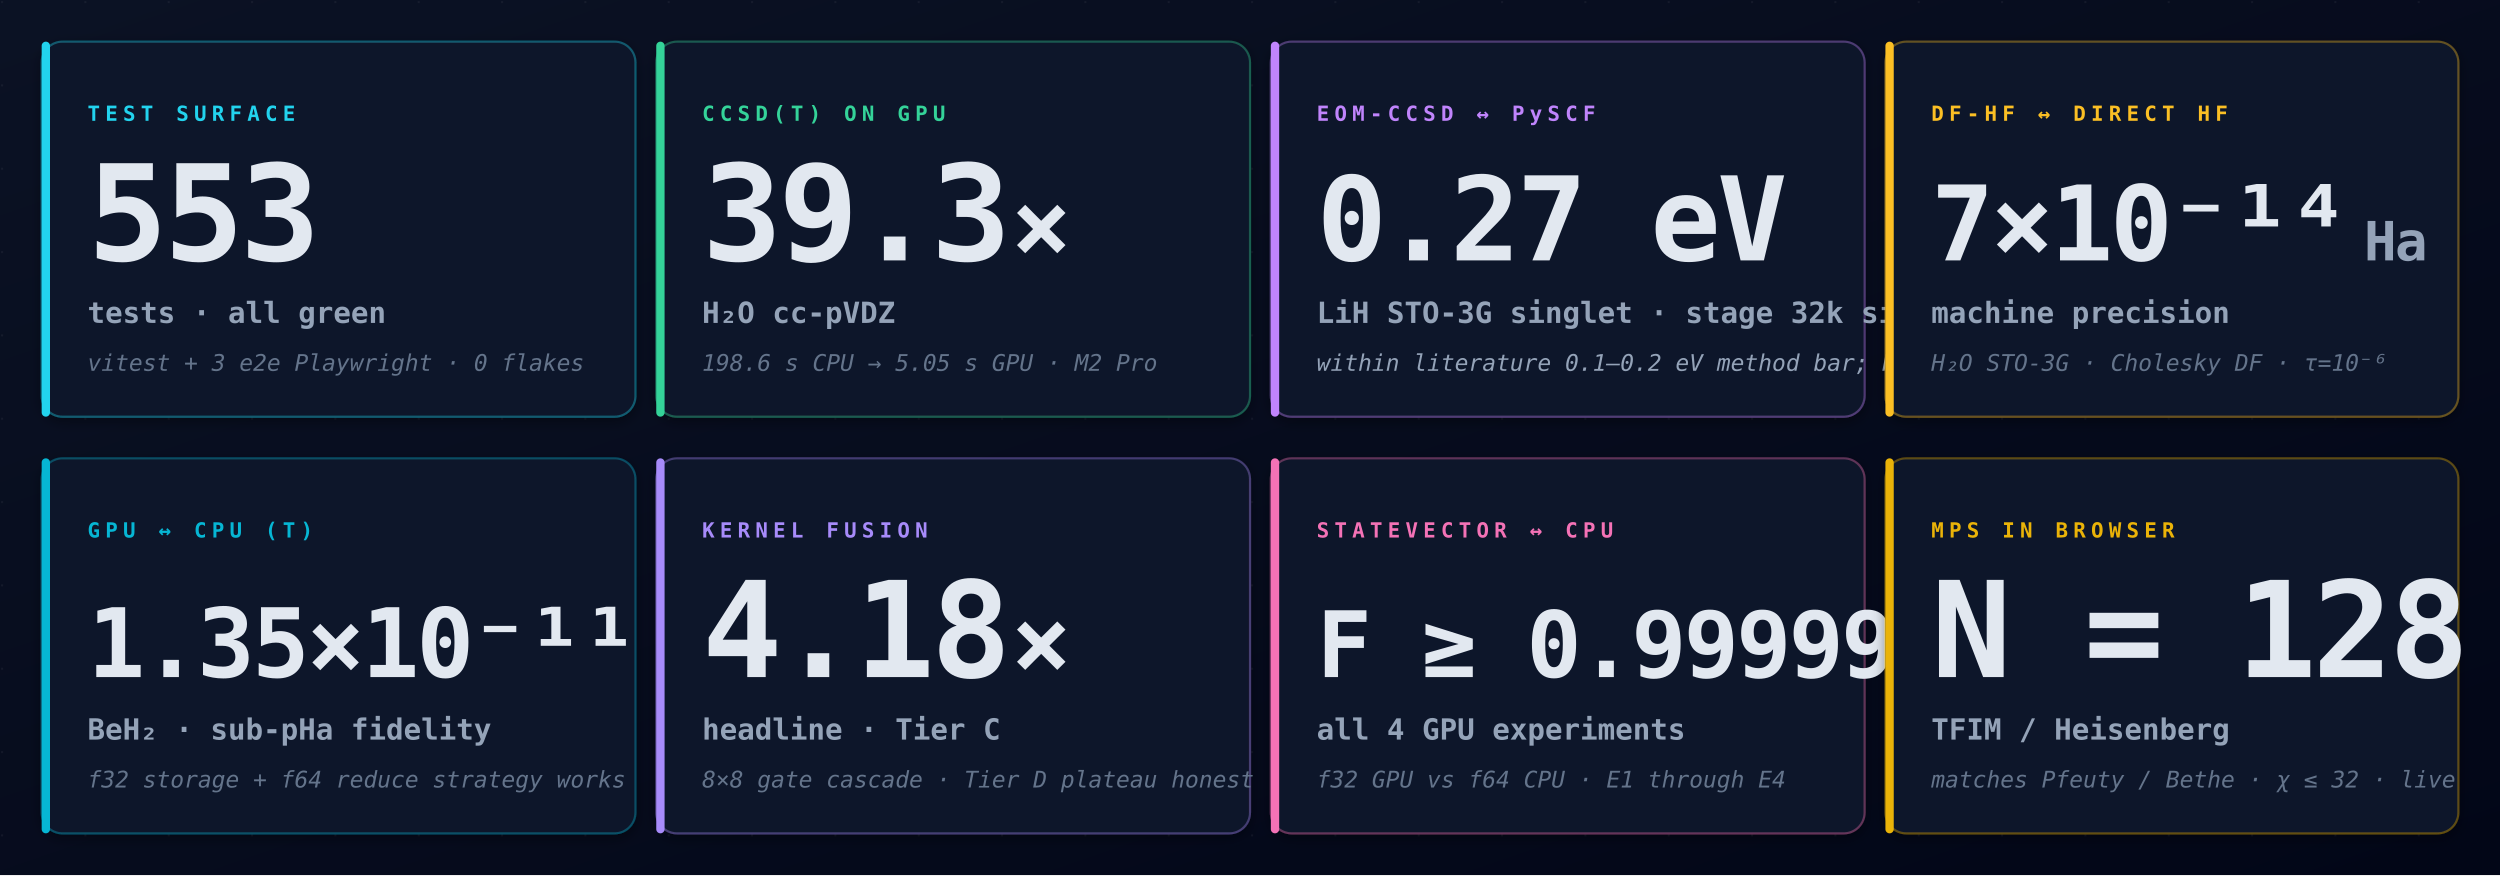
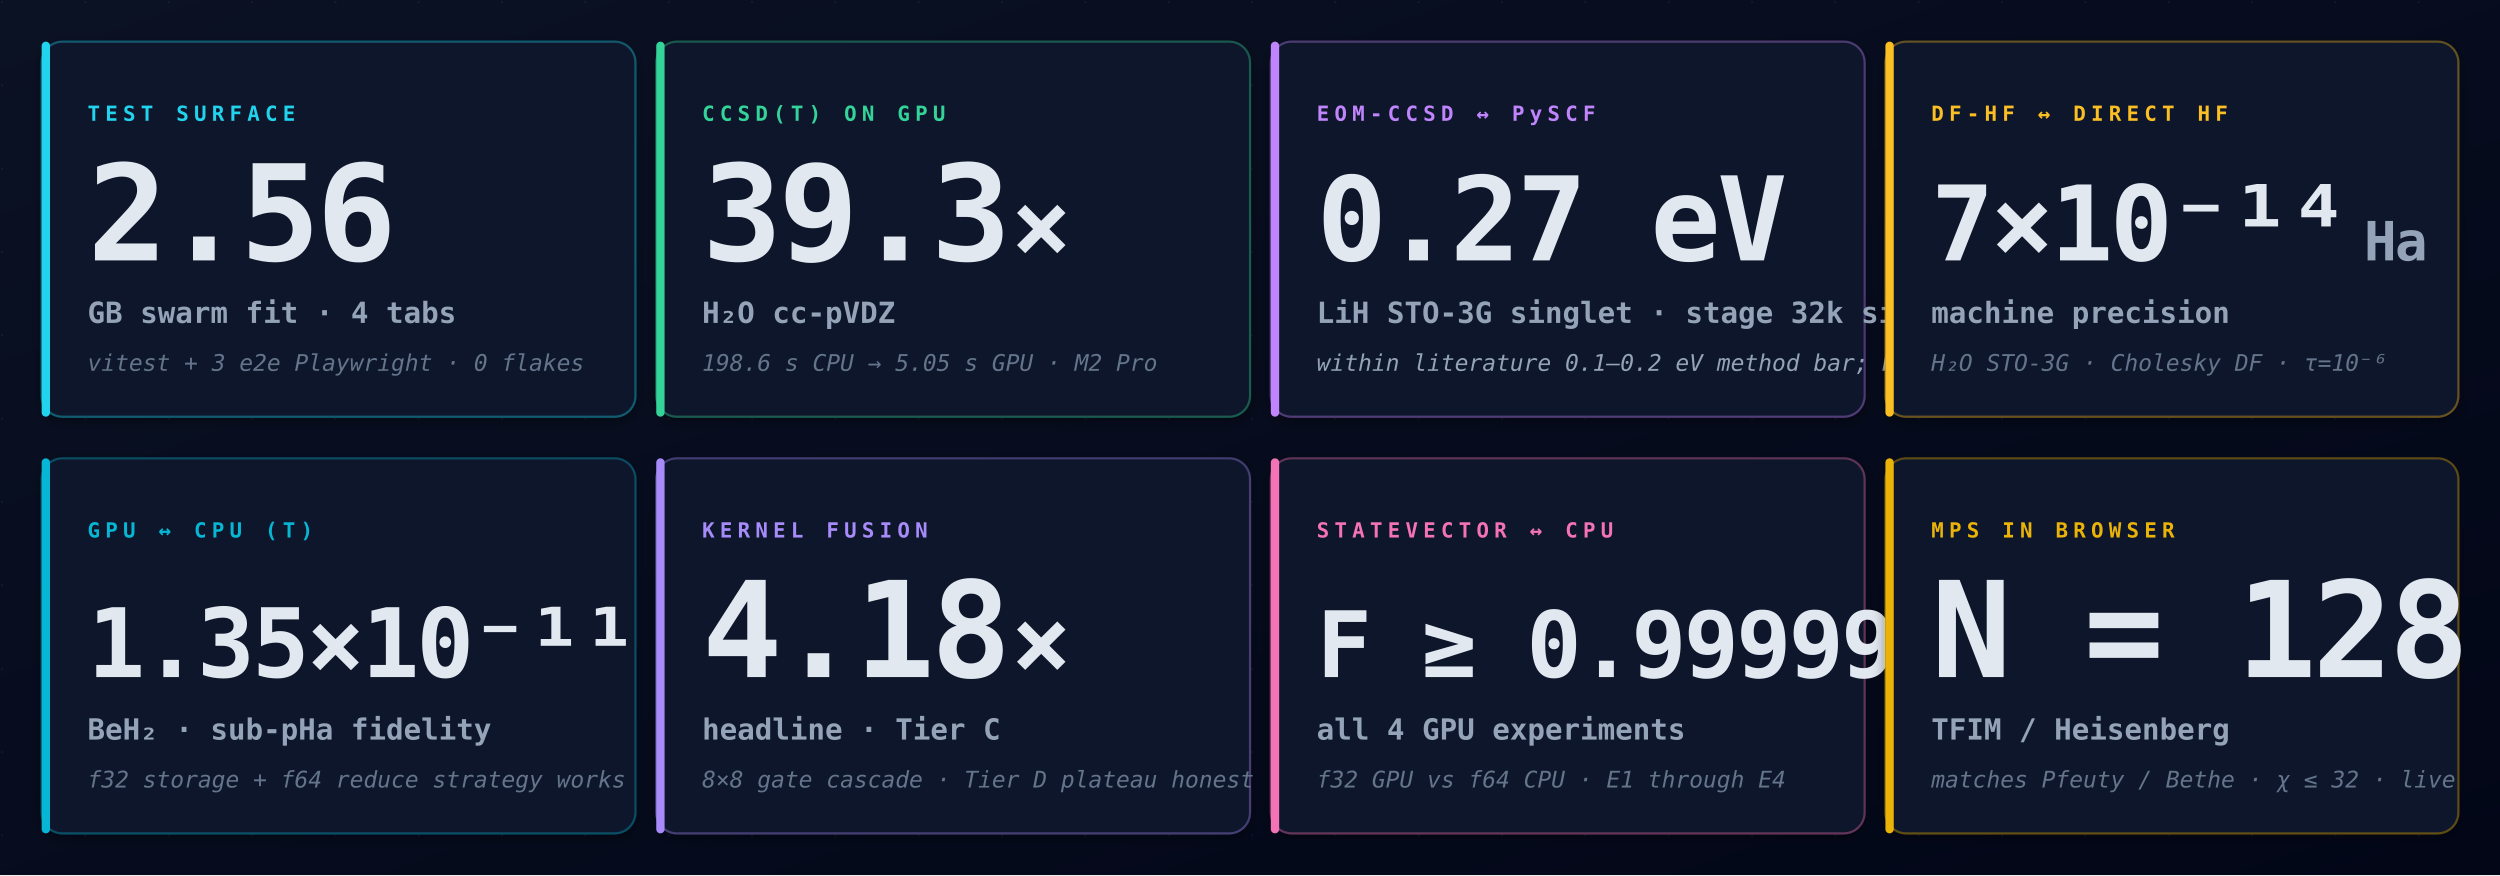
- <svg xmlns="http://www.w3.org/2000/svg" viewBox="0 0 1200 420" width="1200" height="420" role="img" aria-label="Key headline numbers: 553 tests, 39x CCSDT GPU, 1e-5 Ha EOM-CCSD vs FCI, 7e-14 Ha DF-HF, sub-pHa GPU/CPU, 4.18x fusion, F greater than 0.999999, N=128 MPS">
+ <svg xmlns="http://www.w3.org/2000/svg" viewBox="0 0 1200 420" width="1200" height="420" role="img" aria-label="Key headline numbers: 2.56 GB swarm fit across 4 tabs, 39x CCSDT GPU, 1e-5 Ha EOM-CCSD vs FCI, 7e-14 Ha DF-HF, sub-pHa GPU/CPU, 4.18x fusion, F greater than 0.999999, N=128 MPS">
  <defs>
    <linearGradient id="bgNum" x1="0" y1="0" x2="1" y2="1">
      <stop offset="0%" stop-color="#0b1224" />
      <stop offset="100%" stop-color="#020617" />
    </linearGradient>
    <pattern id="dotsNum" width="40" height="40" patternUnits="userSpaceOnUse">
      <circle cx="1" cy="1" r="0.55" fill="#ffffff" opacity="0.05" />
    </pattern>
    <filter id="cardShadow" x="-10%" y="-10%" width="120%" height="120%">
      <feDropShadow dx="0" dy="2" stdDeviation="3" flood-color="#000000" flood-opacity="0.4" />
    </filter>
  </defs>
  <rect width="1200" height="420" fill="url(#bgNum)" />
  <rect width="1200" height="420" fill="url(#dotsNum)" />
  <g font-family="ui-monospace, 'SF Mono', monospace">
    <g transform="translate(20 20)">
      <rect width="285" height="180" rx="10" fill="#0f172a" stroke="#22d3ee" stroke-opacity="0.35" filter="url(#cardShadow)" />
      <rect x="0" y="0" width="4" height="180" rx="2" fill="#22d3ee" />
      <text x="22" y="38" font-size="10" letter-spacing="0.25em" fill="#22d3ee" font-weight="600">TEST SURFACE</text>
-       <text x="22" y="105" font-size="64" font-weight="800" fill="#e2e8f0" letter-spacing="-0.03em">553</text>
-       <text x="22" y="135" font-size="14" font-weight="600" fill="#94a3b8">tests · all green</text>
+       <text x="22" y="105" font-size="64" font-weight="800" fill="#e2e8f0" letter-spacing="-0.03em">2.56</text>
+       <text x="22" y="135" font-size="14" font-weight="600" fill="#94a3b8">GB swarm fit · 4 tabs</text>
      <text x="22" y="158" font-size="11" fill="#64748b" font-style="italic">vitest + 3 e2e Playwright · 0 flakes</text>
    </g>
    <g transform="translate(315 20)">
      <rect width="285" height="180" rx="10" fill="#0f172a" stroke="#34d399" stroke-opacity="0.35" filter="url(#cardShadow)" />
      <rect x="0" y="0" width="4" height="180" rx="2" fill="#34d399" />
      <text x="22" y="38" font-size="10" letter-spacing="0.25em" fill="#34d399" font-weight="600">CCSD(T) ON GPU</text>
      <text x="22" y="105" font-size="64" font-weight="800" fill="#e2e8f0" letter-spacing="-0.03em">39.3<tspan font-size="48">×</tspan>
      </text>
      <text x="22" y="135" font-size="14" font-weight="600" fill="#94a3b8">H₂O cc-pVDZ</text>
      <text x="22" y="158" font-size="11" fill="#64748b" font-style="italic">198.6 s CPU → 5.05 s GPU · M2 Pro</text>
    </g>
    <g transform="translate(610 20)">
      <rect width="285" height="180" rx="10" fill="#0f172a" stroke="#c084fc" stroke-opacity="0.35" filter="url(#cardShadow)" />
      <rect x="0" y="0" width="4" height="180" rx="2" fill="#c084fc" />
      <text x="22" y="38" font-size="10" letter-spacing="0.25em" fill="#c084fc" font-weight="600">EOM-CCSD ↔ PySCF</text>
      <text x="22" y="105" font-size="56" font-weight="800" fill="#e2e8f0" letter-spacing="-0.03em">0.27 eV</text>
      <text x="22" y="135" font-size="14" font-weight="600" fill="#94a3b8">LiH STO-3G singlet · stage 32k sign-fix</text>
      <text x="22" y="158" font-size="11" fill="#94a3b8" font-style="italic">within literature 0.1–0.2 eV method bar; H₂O ~1.9 eV (open)</text>
    </g>
    <g transform="translate(905 20)">
      <rect width="275" height="180" rx="10" fill="#0f172a" stroke="#fbbf24" stroke-opacity="0.35" filter="url(#cardShadow)" />
      <rect x="0" y="0" width="4" height="180" rx="2" fill="#fbbf24" />
      <text x="22" y="38" font-size="10" letter-spacing="0.25em" fill="#fbbf24" font-weight="600">DF-HF ↔ DIRECT HF</text>
      <text x="22" y="105" font-size="50" font-weight="800" fill="#e2e8f0" letter-spacing="-0.03em">7×10⁻¹⁴<tspan font-size="26" fill="#94a3b8" dx="6">Ha</tspan>
      </text>
      <text x="22" y="135" font-size="14" font-weight="600" fill="#94a3b8">machine precision</text>
      <text x="22" y="158" font-size="11" fill="#64748b" font-style="italic">H₂O STO-3G · Cholesky DF · τ=10⁻⁶</text>
    </g>
    <g transform="translate(20 220)">
      <rect width="285" height="180" rx="10" fill="#0f172a" stroke="#06b6d4" stroke-opacity="0.35" filter="url(#cardShadow)" />
      <rect x="0" y="0" width="4" height="180" rx="2" fill="#06b6d4" />
      <text x="22" y="38" font-size="10" letter-spacing="0.25em" fill="#06b6d4" font-weight="600">GPU ↔ CPU (T)</text>
      <text x="22" y="105" font-size="46" font-weight="800" fill="#e2e8f0" letter-spacing="-0.03em">1.35×10⁻¹¹</text>
      <text x="22" y="135" font-size="14" font-weight="600" fill="#94a3b8">BeH₂ · sub-pHa fidelity</text>
      <text x="22" y="158" font-size="11" fill="#64748b" font-style="italic">f32 storage + f64 reduce strategy works</text>
    </g>
    <g transform="translate(315 220)">
      <rect width="285" height="180" rx="10" fill="#0f172a" stroke="#a78bfa" stroke-opacity="0.35" filter="url(#cardShadow)" />
      <rect x="0" y="0" width="4" height="180" rx="2" fill="#a78bfa" />
      <text x="22" y="38" font-size="10" letter-spacing="0.25em" fill="#a78bfa" font-weight="600">KERNEL FUSION</text>
      <text x="22" y="105" font-size="64" font-weight="800" fill="#e2e8f0" letter-spacing="-0.03em">4.18<tspan font-size="48">×</tspan>
      </text>
      <text x="22" y="135" font-size="14" font-weight="600" fill="#94a3b8">headline · Tier C</text>
      <text x="22" y="158" font-size="11" fill="#64748b" font-style="italic">8×8 gate cascade · Tier D plateau honest</text>
    </g>
    <g transform="translate(610 220)">
      <rect width="285" height="180" rx="10" fill="#0f172a" stroke="#f472b6" stroke-opacity="0.35" filter="url(#cardShadow)" />
      <rect x="0" y="0" width="4" height="180" rx="2" fill="#f472b6" />
      <text x="22" y="38" font-size="10" letter-spacing="0.25em" fill="#f472b6" font-weight="600">STATEVECTOR ↔ CPU</text>
      <text x="22" y="105" font-size="44" font-weight="800" fill="#e2e8f0" letter-spacing="-0.03em">F ≥ 0.999999</text>
      <text x="22" y="135" font-size="14" font-weight="600" fill="#94a3b8">all 4 GPU experiments</text>
      <text x="22" y="158" font-size="11" fill="#64748b" font-style="italic">f32 GPU vs f64 CPU · E1 through E4</text>
    </g>
    <g transform="translate(905 220)">
      <rect width="275" height="180" rx="10" fill="#0f172a" stroke="#eab308" stroke-opacity="0.35" filter="url(#cardShadow)" />
      <rect x="0" y="0" width="4" height="180" rx="2" fill="#eab308" />
      <text x="22" y="38" font-size="10" letter-spacing="0.25em" fill="#eab308" font-weight="600">MPS IN BROWSER</text>
      <text x="22" y="105" font-size="64" font-weight="800" fill="#e2e8f0" letter-spacing="-0.03em">N = 128</text>
      <text x="22" y="135" font-size="14" font-weight="600" fill="#94a3b8">TFIM / Heisenberg</text>
      <text x="22" y="158" font-size="11" fill="#64748b" font-style="italic">matches Pfeuty / Bethe · χ ≤ 32 · live</text>
    </g>
  </g>
</svg>
